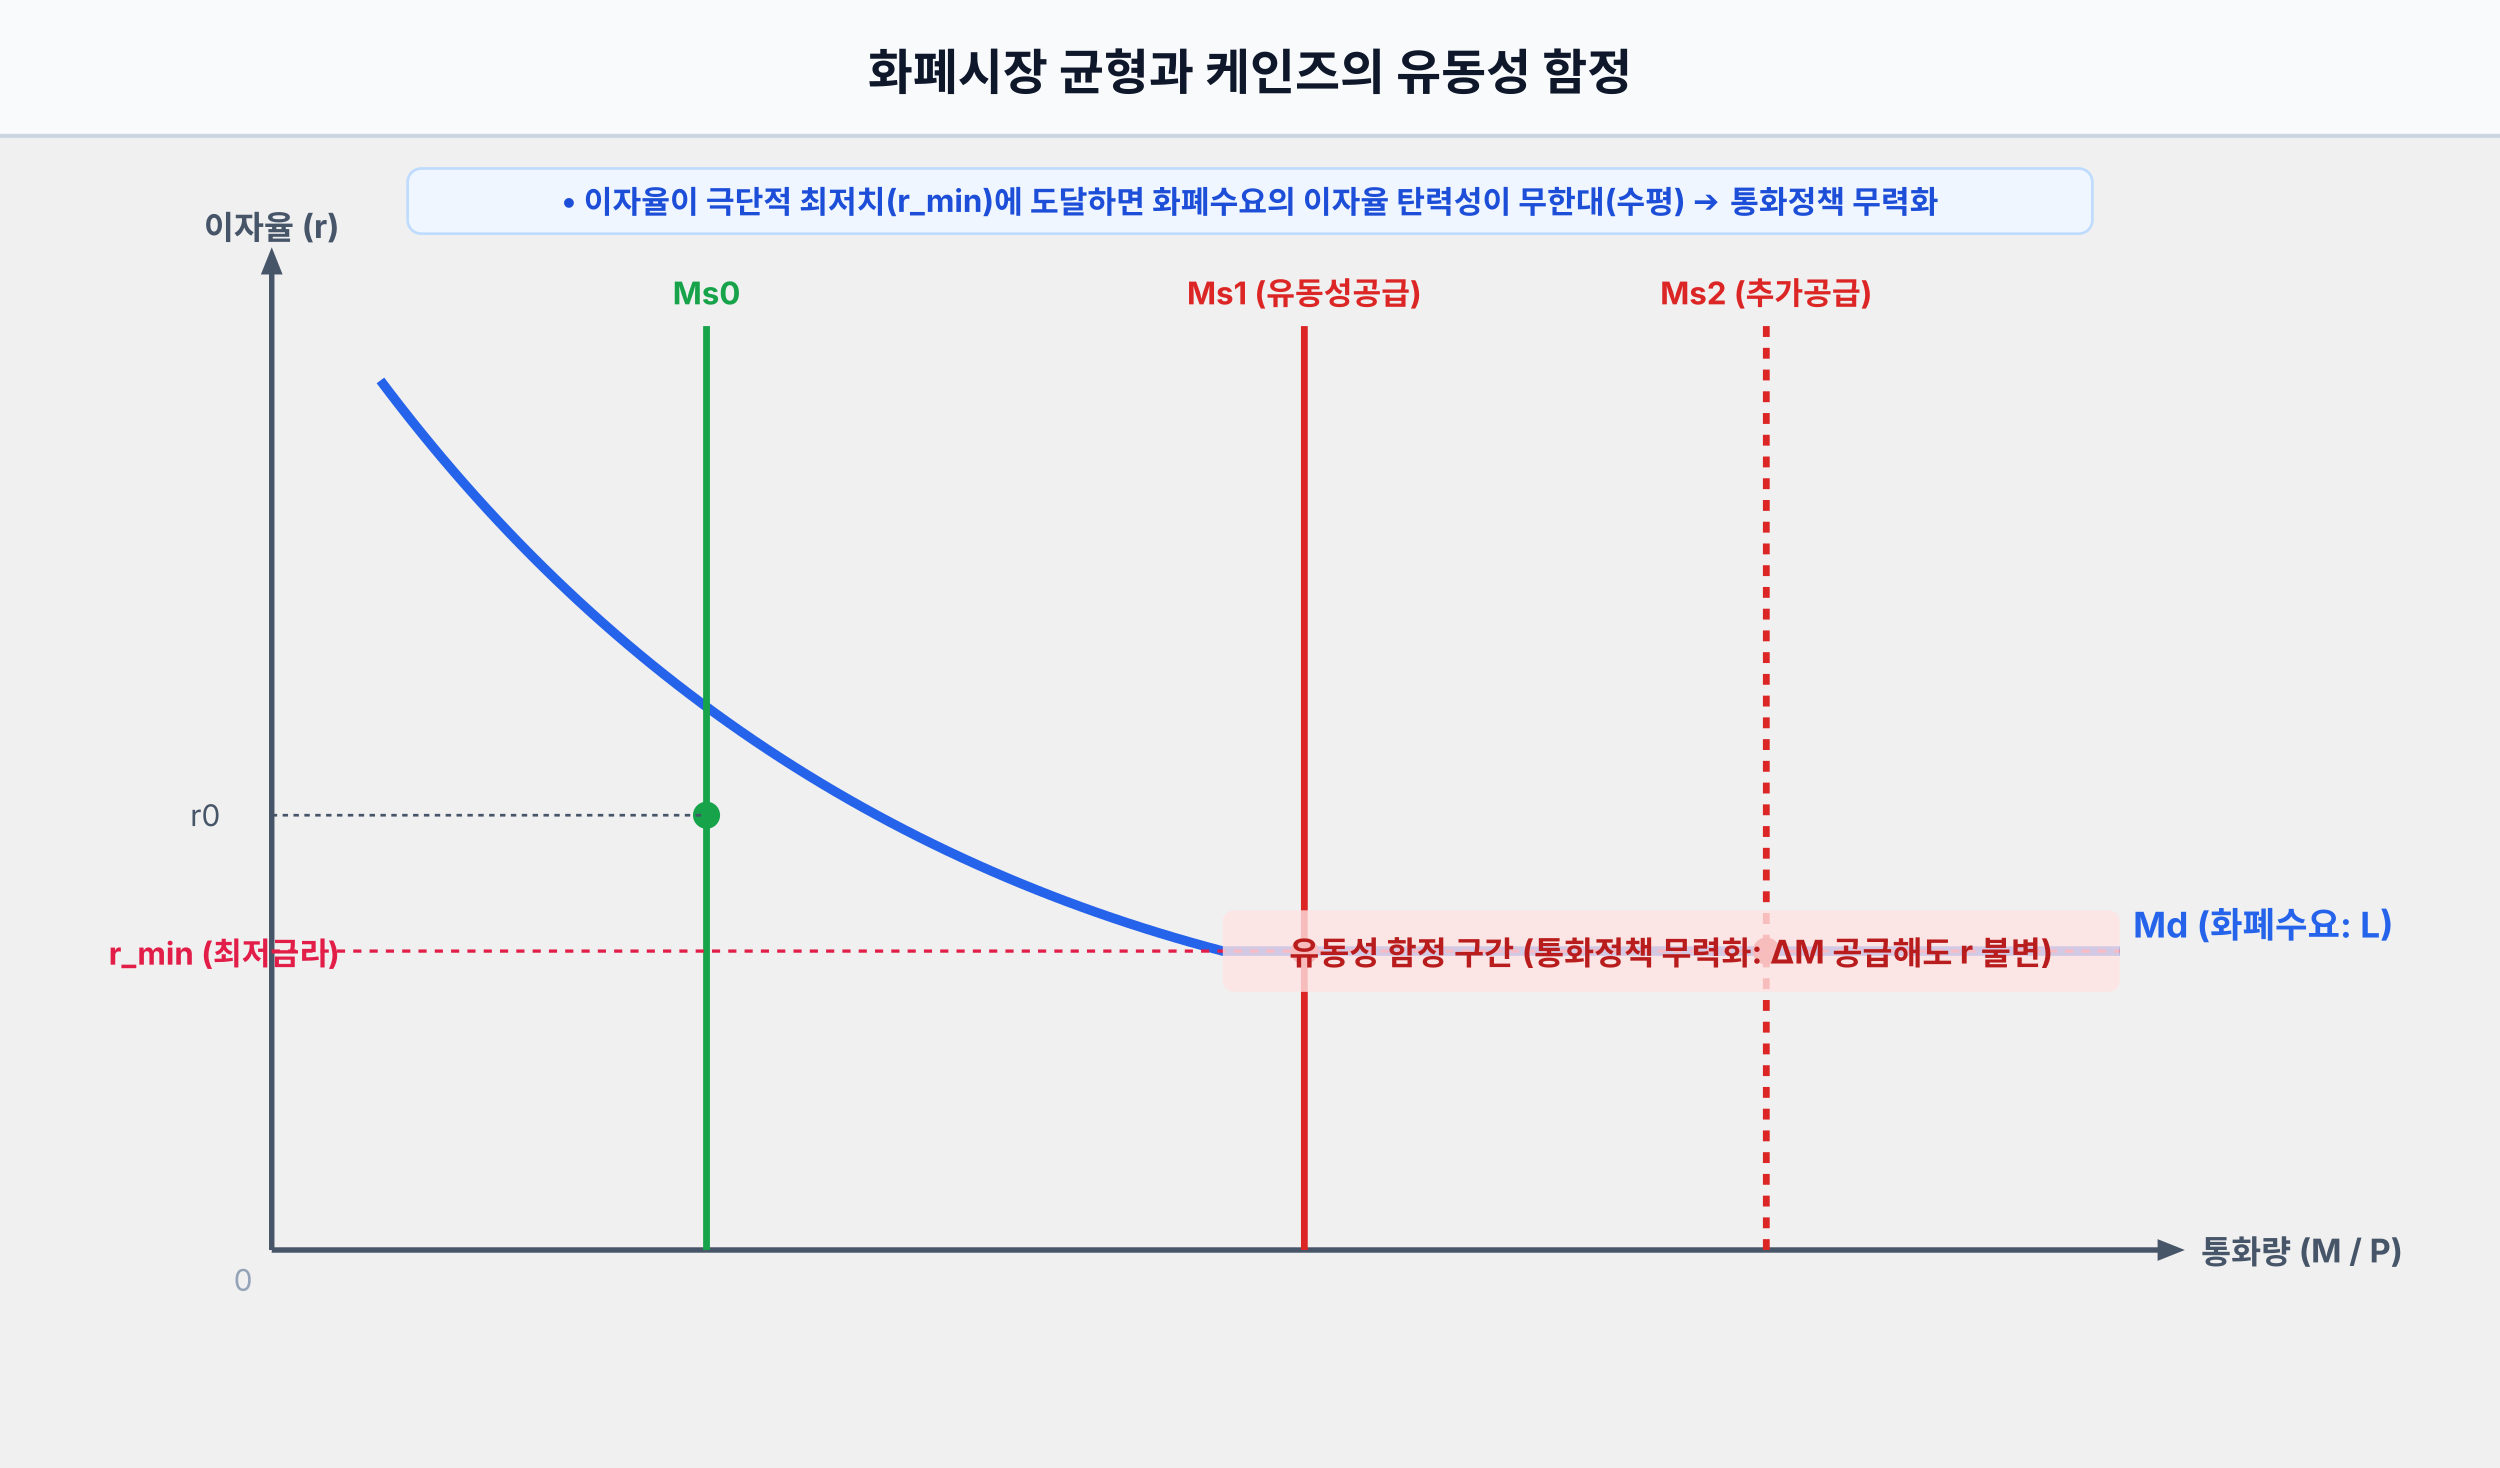
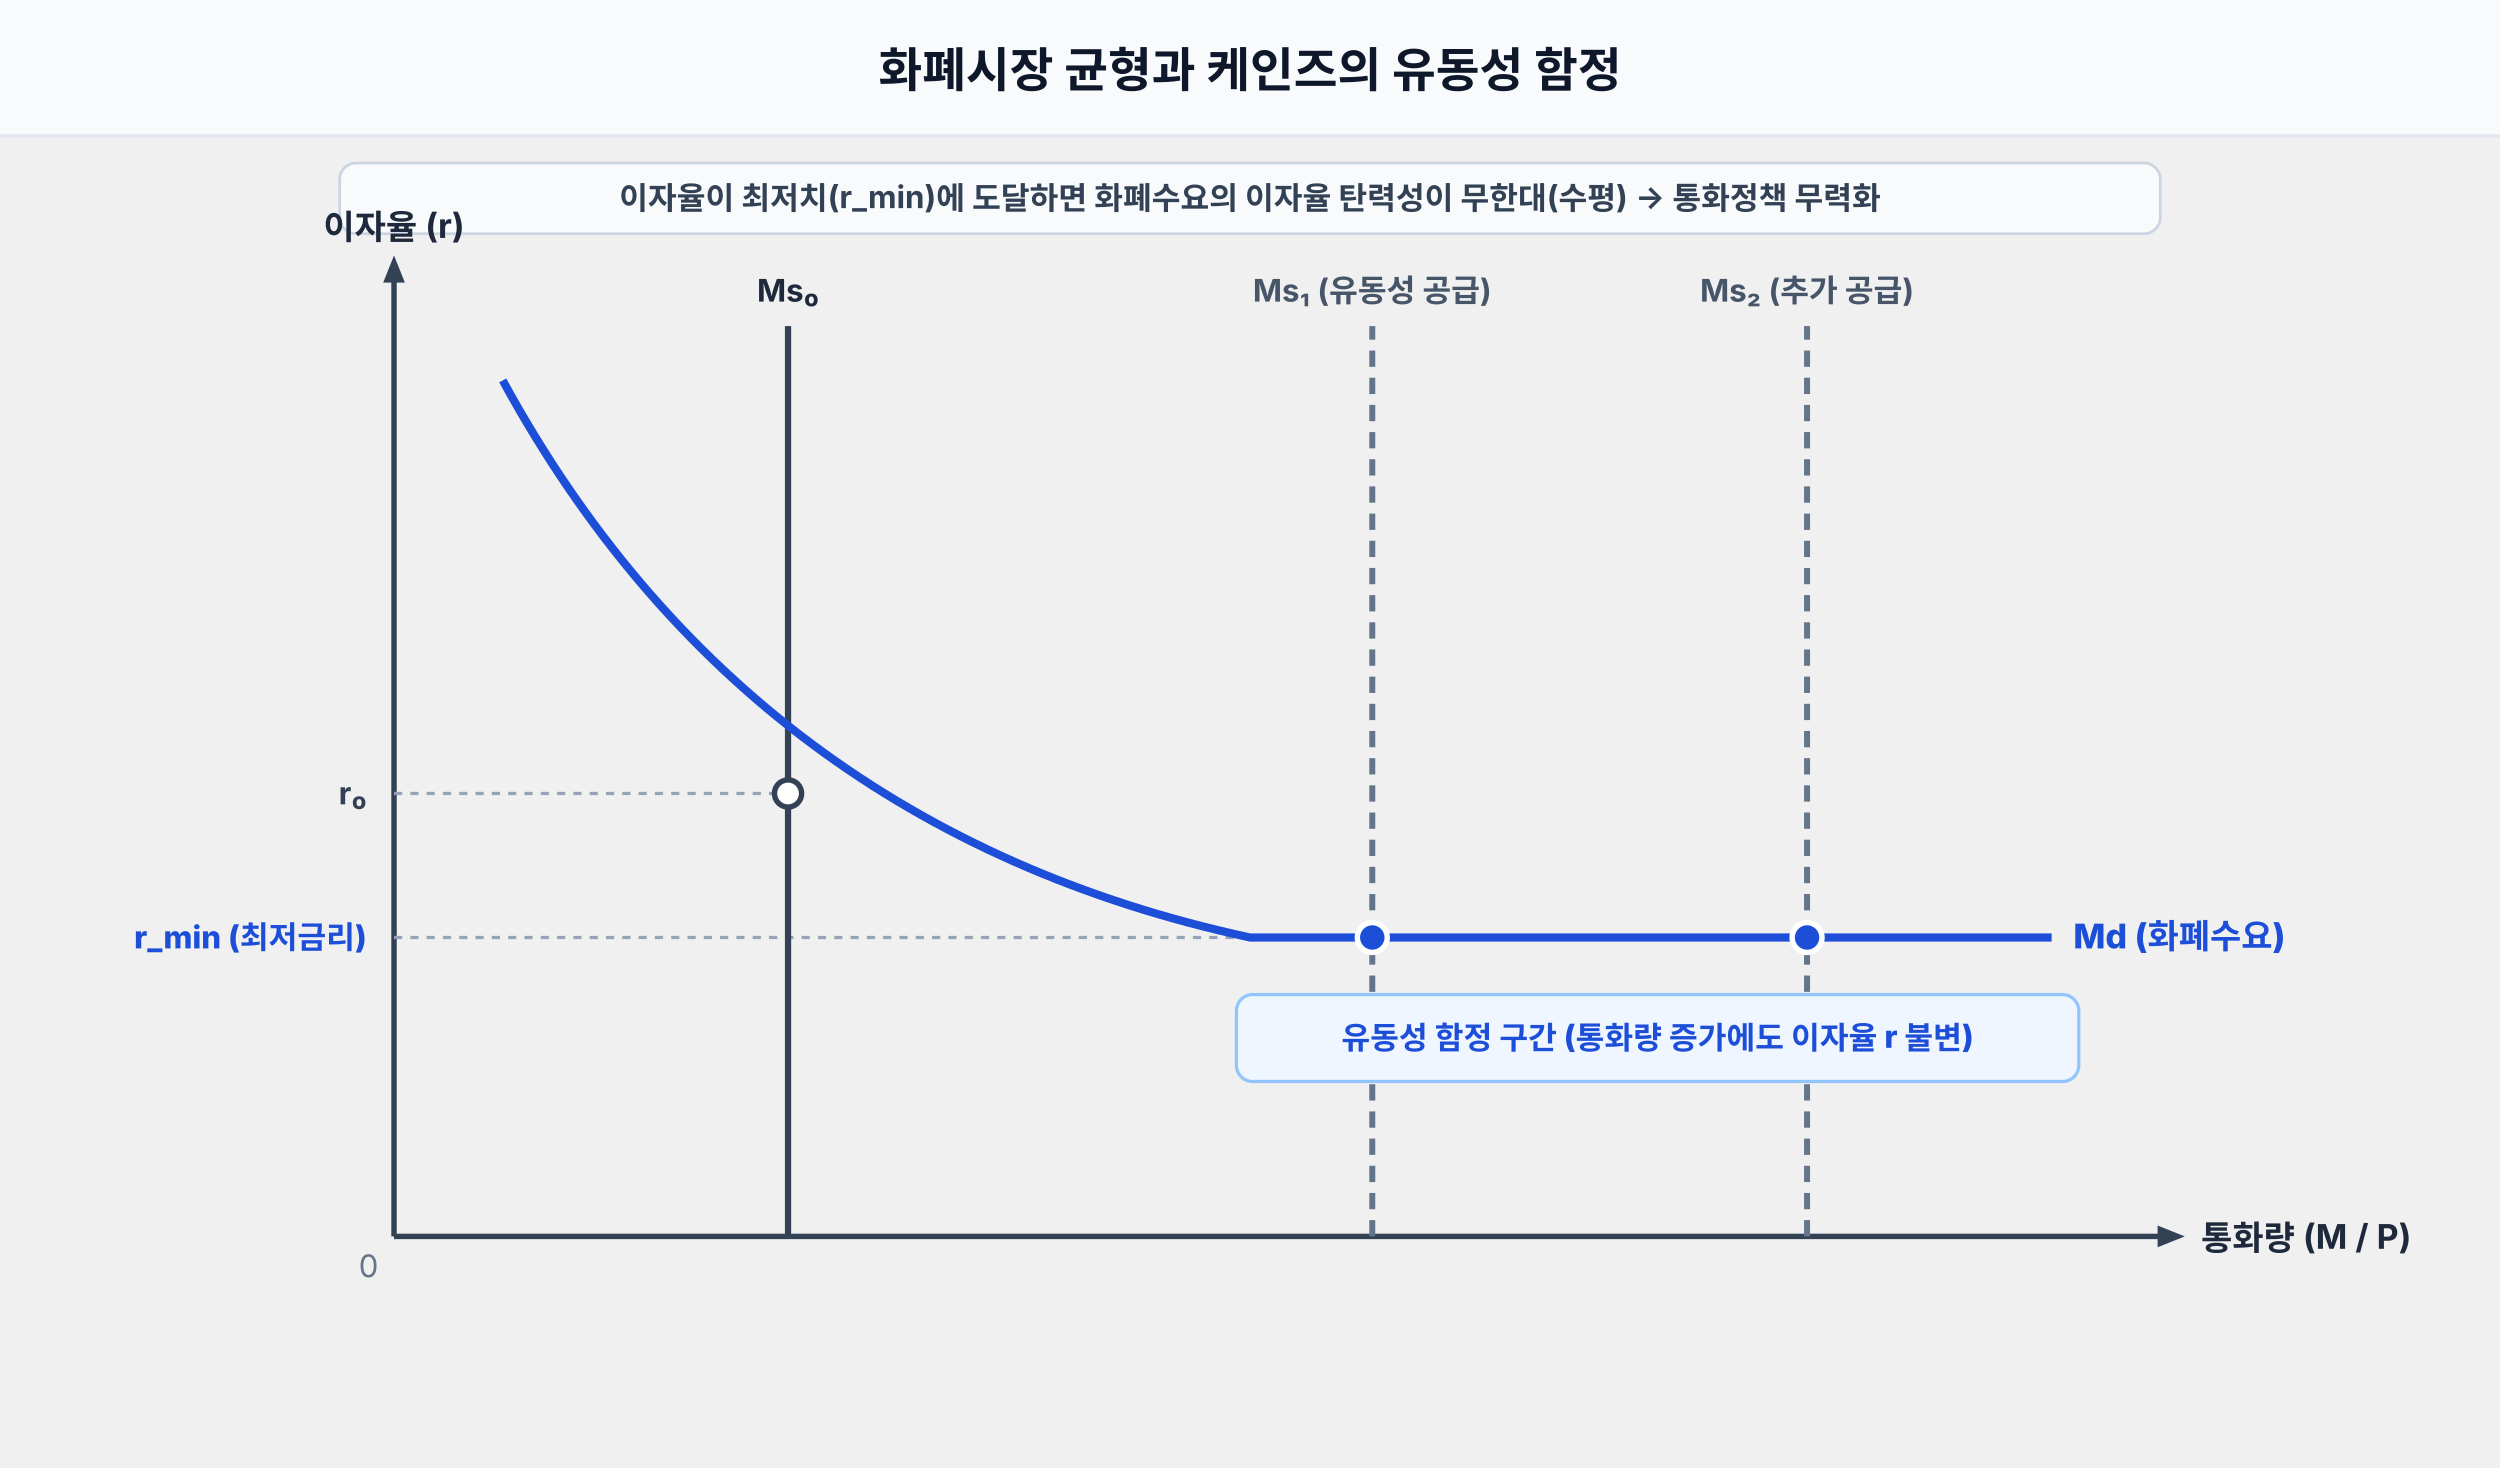
<svg xmlns="http://www.w3.org/2000/svg" viewBox="0 0 920 540" width="100%" height="100%" style="background:#ffffff; font-family:'Pretendard', -apple-system, BlinkMacSystemFont, sans-serif;">
  <defs>
    <marker id="arr" viewBox="0 0 10 10" refX="6" refY="5" markerWidth="5" markerHeight="5" orient="auto-start-reverse">
-       <path d="M 0 1 L 10 5 L 0 9 z" fill="#475569" />
+       <path d="M 0 1 L 10 5 L 0 9 z" fill="#334155" />
    </marker>
  </defs>
  <rect x="0" y="0" width="920" height="50" fill="#f8fafc" />
-   <text x="460" y="33" font-size="18" font-weight="bold" text-anchor="middle" fill="#0f172a">화폐시장 균형과 케인즈의 유동성 함정</text>
-   <line x1="0" y1="50" x2="920" y2="50" stroke="#cbd5e1" stroke-width="1.5" />
-   <rect x="150" y="62" width="620" height="24" rx="5" fill="#eff6ff" stroke="#bfdbfe" stroke-width="1" />
-   <text x="460" y="78" font-size="11.5" font-weight="bold" text-anchor="middle" fill="#1d4ed8">• 이자율이 극단적 최저치(r_min)에 도달하면 화폐수요의 이자율 탄력성이 무한대(수평) ➔ 통화정책 무력화</text>
-   <line x1="100" y1="460" x2="800" y2="460" stroke="#475569" stroke-width="2" marker-end="url(#arr)" />
-   <line x1="100" y1="460" x2="100" y2="95" stroke="#475569" stroke-width="2" marker-end="url(#arr)" />
-   <text x="810" y="465" font-size="12" font-weight="bold" fill="#475569">통화량 (M / P)</text>
-   <text x="100" y="88" font-size="12" font-weight="bold" fill="#475569" text-anchor="middle">이자율 (r)</text>
-   <text x="86" y="475" font-size="11" fill="#94a3b8">0</text>
-   <path d="M 140 140 Q 260 300, 450 350 L 780 350" fill="none" stroke="#2563eb" stroke-width="3.5" />
-   <text x="785" y="345" font-size="13" font-weight="bold" fill="#2563eb">Md (화폐수요: L)</text>
-   <line x1="260" y1="460" x2="260" y2="120" stroke="#16a34a" stroke-width="2.5" />
-   <text x="260" y="112" font-size="11.5" font-weight="bold" fill="#16a34a" text-anchor="middle">Ms0</text>
-   <circle cx="260" cy="300" r="5" fill="#16a34a" />
-   <line x1="100" y1="300" x2="260" y2="300" stroke="#475569" stroke-dasharray="2,2" />
-   <text x="70" y="304" font-size="11" fill="#475569">r0</text>
-   <line x1="480" y1="460" x2="480" y2="120" stroke="#dc2626" stroke-width="2.5" />
-   <text x="480" y="112" font-size="11.5" font-weight="bold" fill="#dc2626" text-anchor="middle">Ms1 (유동성공급)</text>
-   <circle cx="480" cy="350" r="5" fill="#dc2626" />
-   <line x1="650" y1="460" x2="650" y2="120" stroke="#dc2626" stroke-width="2.5" stroke-dasharray="4,4" />
-   <text x="650" y="112" font-size="11.5" font-weight="bold" fill="#dc2626" text-anchor="middle">Ms2 (추가공급)</text>
-   <circle cx="650" cy="350" r="5" fill="#dc2626" />
-   <line x1="100" y1="350" x2="780" y2="350" stroke="#e11d48" stroke-dasharray="3,3" stroke-width="1.2" />
-   <text x="40" y="355" font-size="11.5" font-weight="bold" fill="#e11d48">r_min (최저금리)</text>
-   <rect x="450" y="335" width="330" height="30" rx="4" fill="#fee2e2" fill-opacity="0.8" />
-   <text x="615" y="355" font-size="12" font-weight="bold" fill="#b91c1c" text-anchor="middle">유동성 함정 구간 (통화정책 무력화: ΔM 공급해도 r 불변)</text>
+   <text x="460" y="32" font-size="17.5" font-weight="800" text-anchor="middle" fill="#0f172a">화폐시장 균형과 케인즈의 유동성 함정</text>
+   <line x1="0" y1="50" x2="920" y2="50" stroke="#e2e8f0" stroke-width="1.2" />
+   <rect x="125" y="60" width="670" height="26" rx="6" fill="#f8fafc" stroke="#cbd5e1" stroke-width="1" />
+   <text x="460" y="77" font-size="11.5" font-weight="700" text-anchor="middle" fill="#334155">이자율이 최저치(r_min)에 도달하면 화폐수요의 이자율 탄력성이 무한대(수평) → 통화정책 무력화</text>
+   <line x1="145" y1="455" x2="800" y2="455" stroke="#334155" stroke-width="2" marker-end="url(#arr)" />
+   <line x1="145" y1="455" x2="145" y2="98" stroke="#334155" stroke-width="2" marker-end="url(#arr)" />
+   <text x="810" y="460" font-size="12.5" font-weight="700" fill="#1e293b">통화량 (M / P)</text>
+   <text x="145" y="88" font-size="12.5" font-weight="700" fill="#1e293b" text-anchor="middle">이자율 (r)</text>
+   <text x="132" y="470" font-size="11.5" fill="#64748b">0</text>
+   <line x1="145" y1="345" x2="755" y2="345" stroke="#94a3b8" stroke-dasharray="3,3" stroke-width="1.2" />
+   <text x="135" y="349" font-size="11.5" font-weight="800" fill="#1d4ed8" text-anchor="end">r_min (최저금리)</text>
+   <line x1="290" y1="455" x2="290" y2="120" stroke="#334155" stroke-width="2.3" />
+   <text x="290" y="111" font-size="11.5" font-weight="700" fill="#1e293b" text-anchor="middle">Ms₀</text>
+   <line x1="145" y1="292" x2="290" y2="292" stroke="#94a3b8" stroke-dasharray="3,3" stroke-width="1.2" />
+   <text x="135" y="296" font-size="11.5" font-weight="700" fill="#334155" text-anchor="end">r₀</text>
+   <line x1="505" y1="455" x2="505" y2="120" stroke="#64748b" stroke-width="2.2" stroke-dasharray="6,4" />
+   <text x="505" y="111" font-size="11.5" font-weight="700" fill="#475569" text-anchor="middle">Ms₁ (유동성 공급)</text>
+   <line x1="665" y1="455" x2="665" y2="120" stroke="#64748b" stroke-width="2.2" stroke-dasharray="6,4" />
+   <text x="665" y="111" font-size="11.5" font-weight="700" fill="#475569" text-anchor="middle">Ms₂ (추가 공급)</text>
+   <path d="M 185 140 Q 275 305, 460 345 L 755 345" fill="none" stroke="#1d4ed8" stroke-width="3" />
+   <text x="763" y="349" font-size="12.5" font-weight="800" fill="#1d4ed8">Md (화폐수요)</text>
+   <circle cx="290" cy="292" r="5" fill="#ffffff" stroke="#334155" stroke-width="2" />
+   <circle cx="505" cy="345" r="5.5" fill="#1d4ed8" stroke="#ffffff" stroke-width="2" />
+   <circle cx="665" cy="345" r="5.5" fill="#1d4ed8" stroke="#ffffff" stroke-width="2" />
+   <rect x="455" y="366" width="310" height="32" rx="6" fill="#eff6ff" stroke="#93c5fd" stroke-width="1.2" />
+   <text x="610" y="386" font-size="11.5" font-weight="800" fill="#1d4ed8" text-anchor="middle">유동성 함정 구간 (통화량 증가에도 이자율 r 불변)</text>
</svg>
